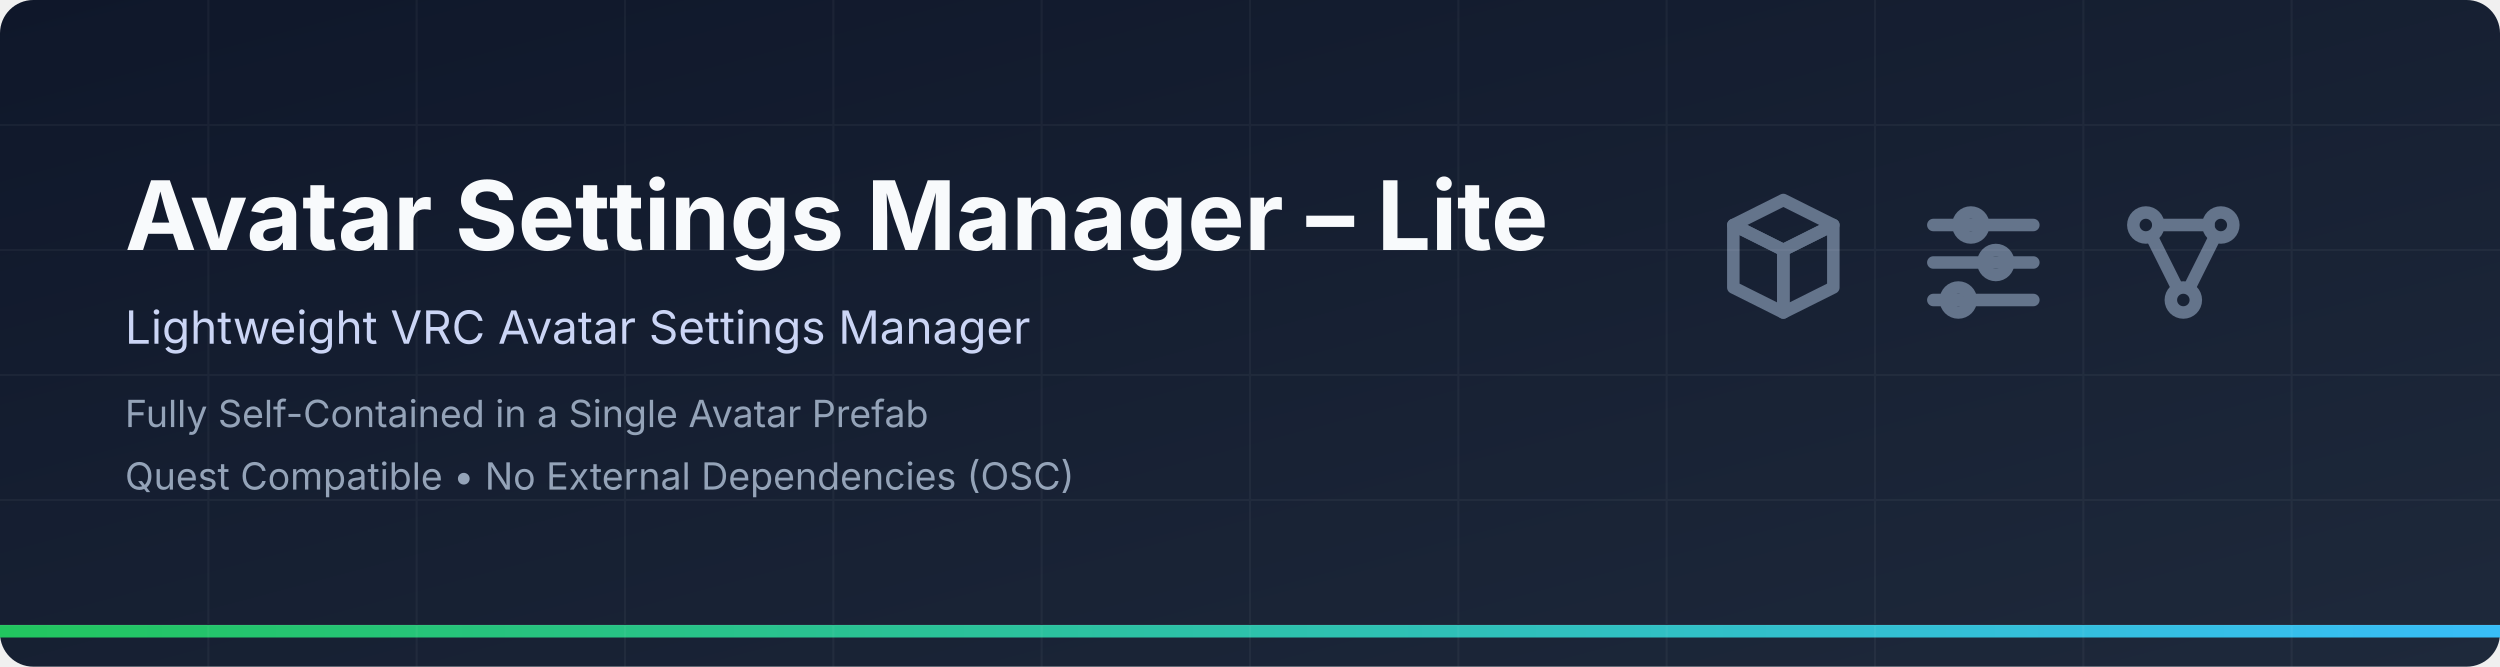
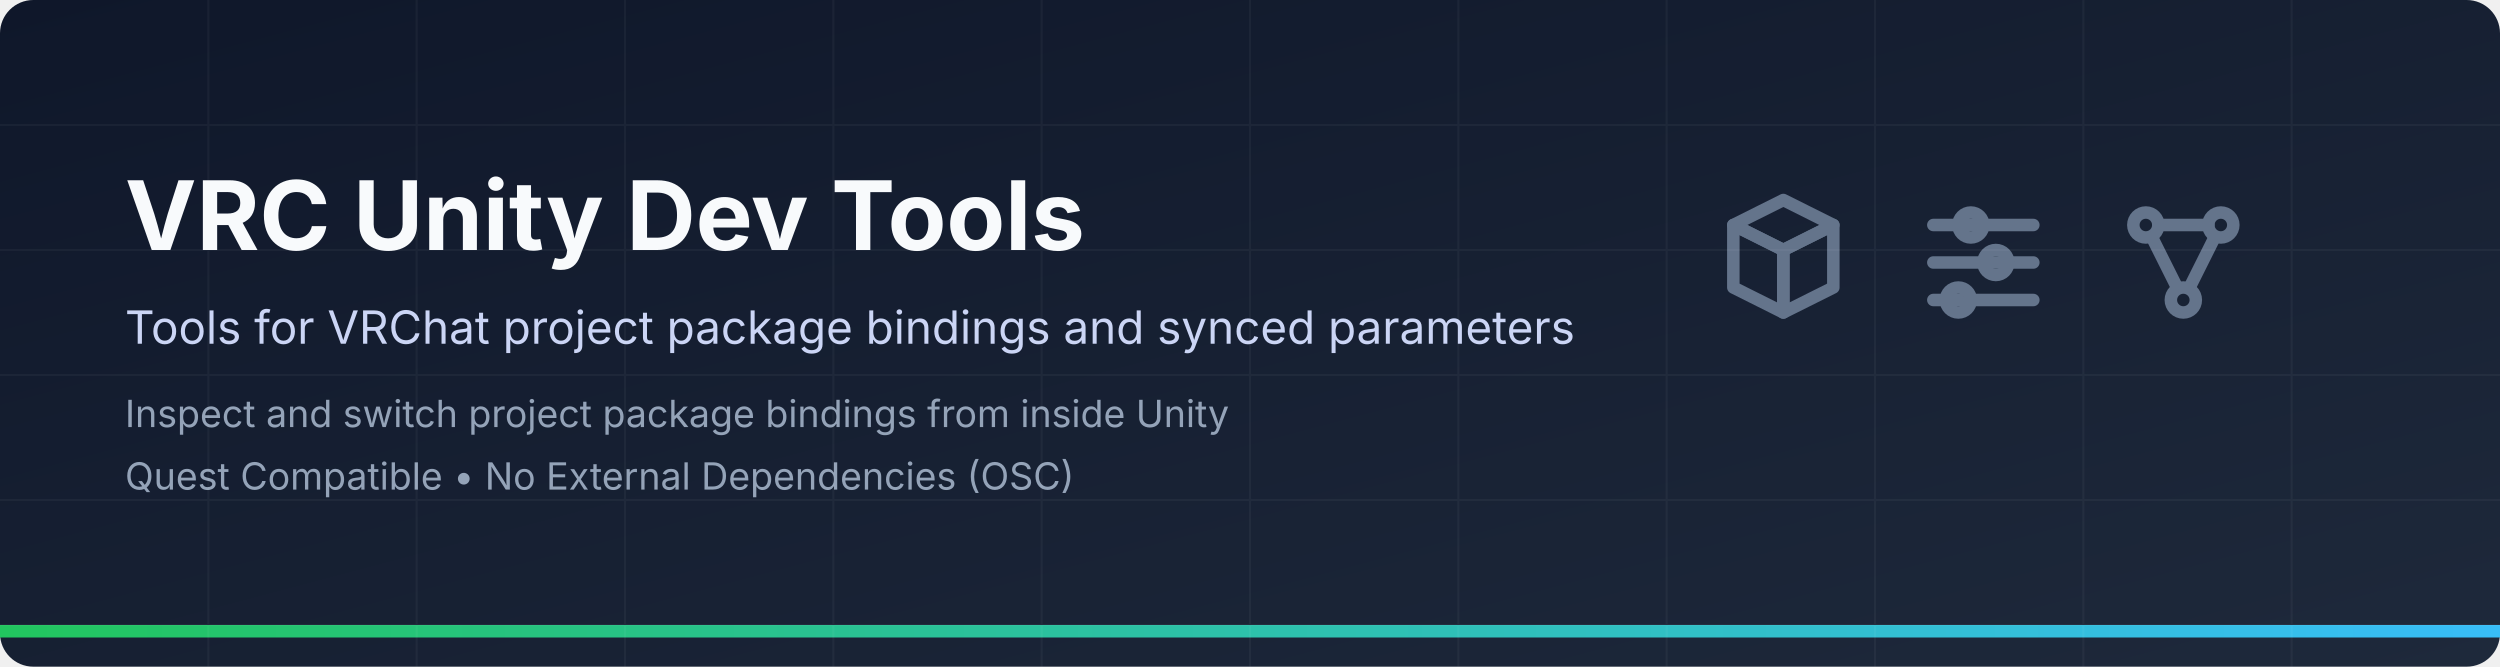
<svg xmlns="http://www.w3.org/2000/svg" width="1200" height="320" viewBox="0 0 1200 320">
  <defs>
    <linearGradient id="bgGradient" x1="0" y1="0" x2="1" y2="1">
      <stop offset="0%" stop-color="#0f172a" />
      <stop offset="100%" stop-color="#1e293b" />
    </linearGradient>
    <linearGradient id="accentGradient" x1="0" y1="0" x2="1" y2="0">
      <stop offset="0%" stop-color="#22c55e" />
      <stop offset="100%" stop-color="#38bdf8" />
    </linearGradient>
  </defs>
  <rect width="1200" height="320" fill="url(#bgGradient)" rx="16" />
  <rect x="0" y="300" width="1200" height="6" fill="url(#accentGradient)" />
  <text x="60" y="120" font-family="Segoe UI, Inter, Arial" font-size="46" font-weight="700" fill="#f8fafc">
-     Avatar Settings Manager – Lite
+     VRC Unity Dev Tools
  </text>
  <text x="60" y="165" font-family="Segoe UI, Inter, Arial" font-size="22" fill="#cbd5f5">
-     Lightweight VRC Avatar Settings Manager
+     Tools for VRChat project package bindings and synced parameters
  </text>
  <text x="60" y="205" font-family="Segoe UI, Inter, Arial" font-size="18" fill="#94a3b8">
-     Fully Self-Contained in a Single Avatar Prefab
+     Inspect and switch project package bindings from inside Unity
  </text>
  <text x="60" y="235" font-family="Segoe UI, Inter, Arial" font-size="18" fill="#94a3b8">
    Quest Compatible • No External Dependencies (OSC)
  </text>
  <g transform="translate(820,90) scale(3)" stroke="#64748b" stroke-width="2" fill="none" stroke-linecap="round" stroke-linejoin="round">
    <g transform="translate(0,0)">
      <polygon points="12,2 20,6 12,10 4,6" />
      <polygon points="4,6 12,10 12,20 4,16" />
      <polygon points="20,6 12,10 12,20 20,16" />
    </g>
    <g transform="translate(32,0)">
      <line x1="4" y1="6" x2="20" y2="6" />
      <circle cx="10" cy="6" r="2" />
      <line x1="4" y1="12" x2="20" y2="12" />
      <circle cx="14" cy="12" r="2" />
      <line x1="4" y1="18" x2="20" y2="18" />
      <circle cx="8" cy="18" r="2" />
    </g>
    <g transform="translate(64,0)">
      <circle cx="6" cy="6" r="2" />
      <circle cx="18" cy="6" r="2" />
      <circle cx="12" cy="18" r="2" />
      <line x1="8" y1="6" x2="16" y2="6" />
      <line x1="7" y1="8" x2="11" y2="16" />
      <line x1="17" y1="8" x2="13" y2="16" />
    </g>
  </g>
  <g opacity="0.04">
    <path d="M0 60 H1200 M0 120 H1200 M0 180 H1200 M0 240 H1200 M0 300 H1200" stroke="#ffffff" />
    <path d="M100 0 V320 M200 0 V320 M300 0 V320 M400 0 V320 M500 0 V320 M600 0 V320 M700 0 V320 M800 0 V320 M900 0 V320 M1000 0 V320 M1100 0 V320" stroke="#ffffff" />
  </g>
</svg>
